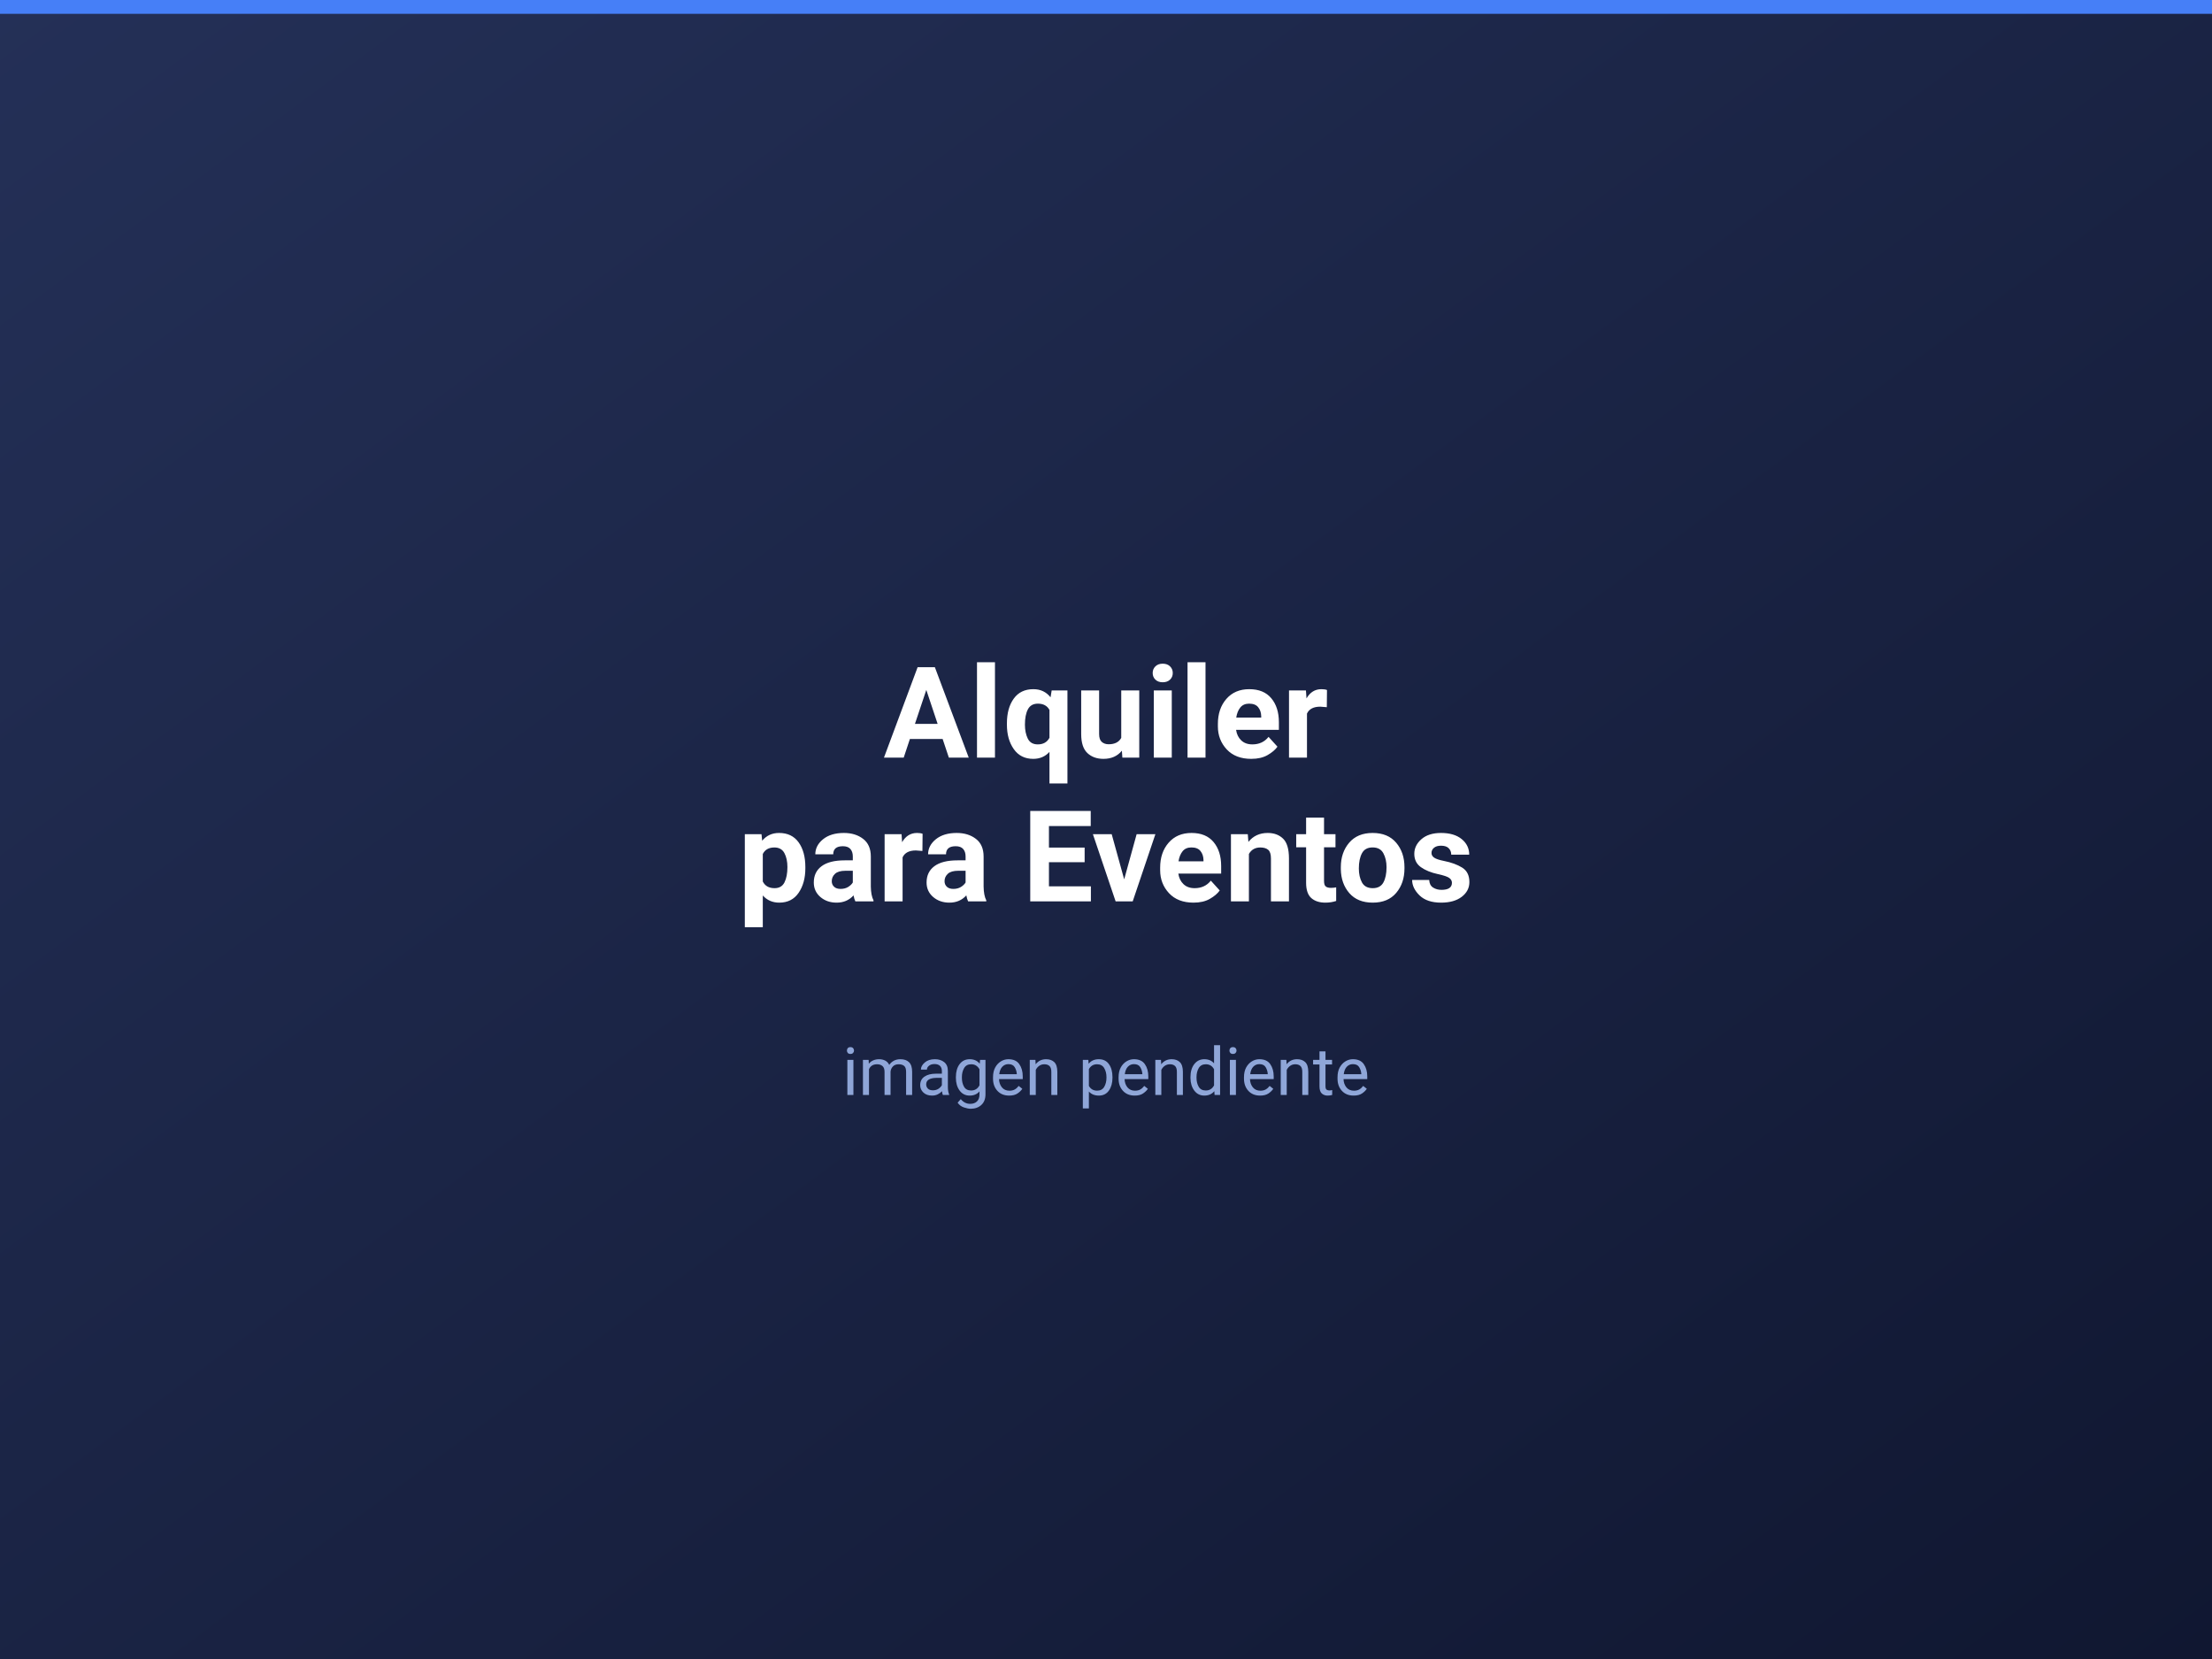
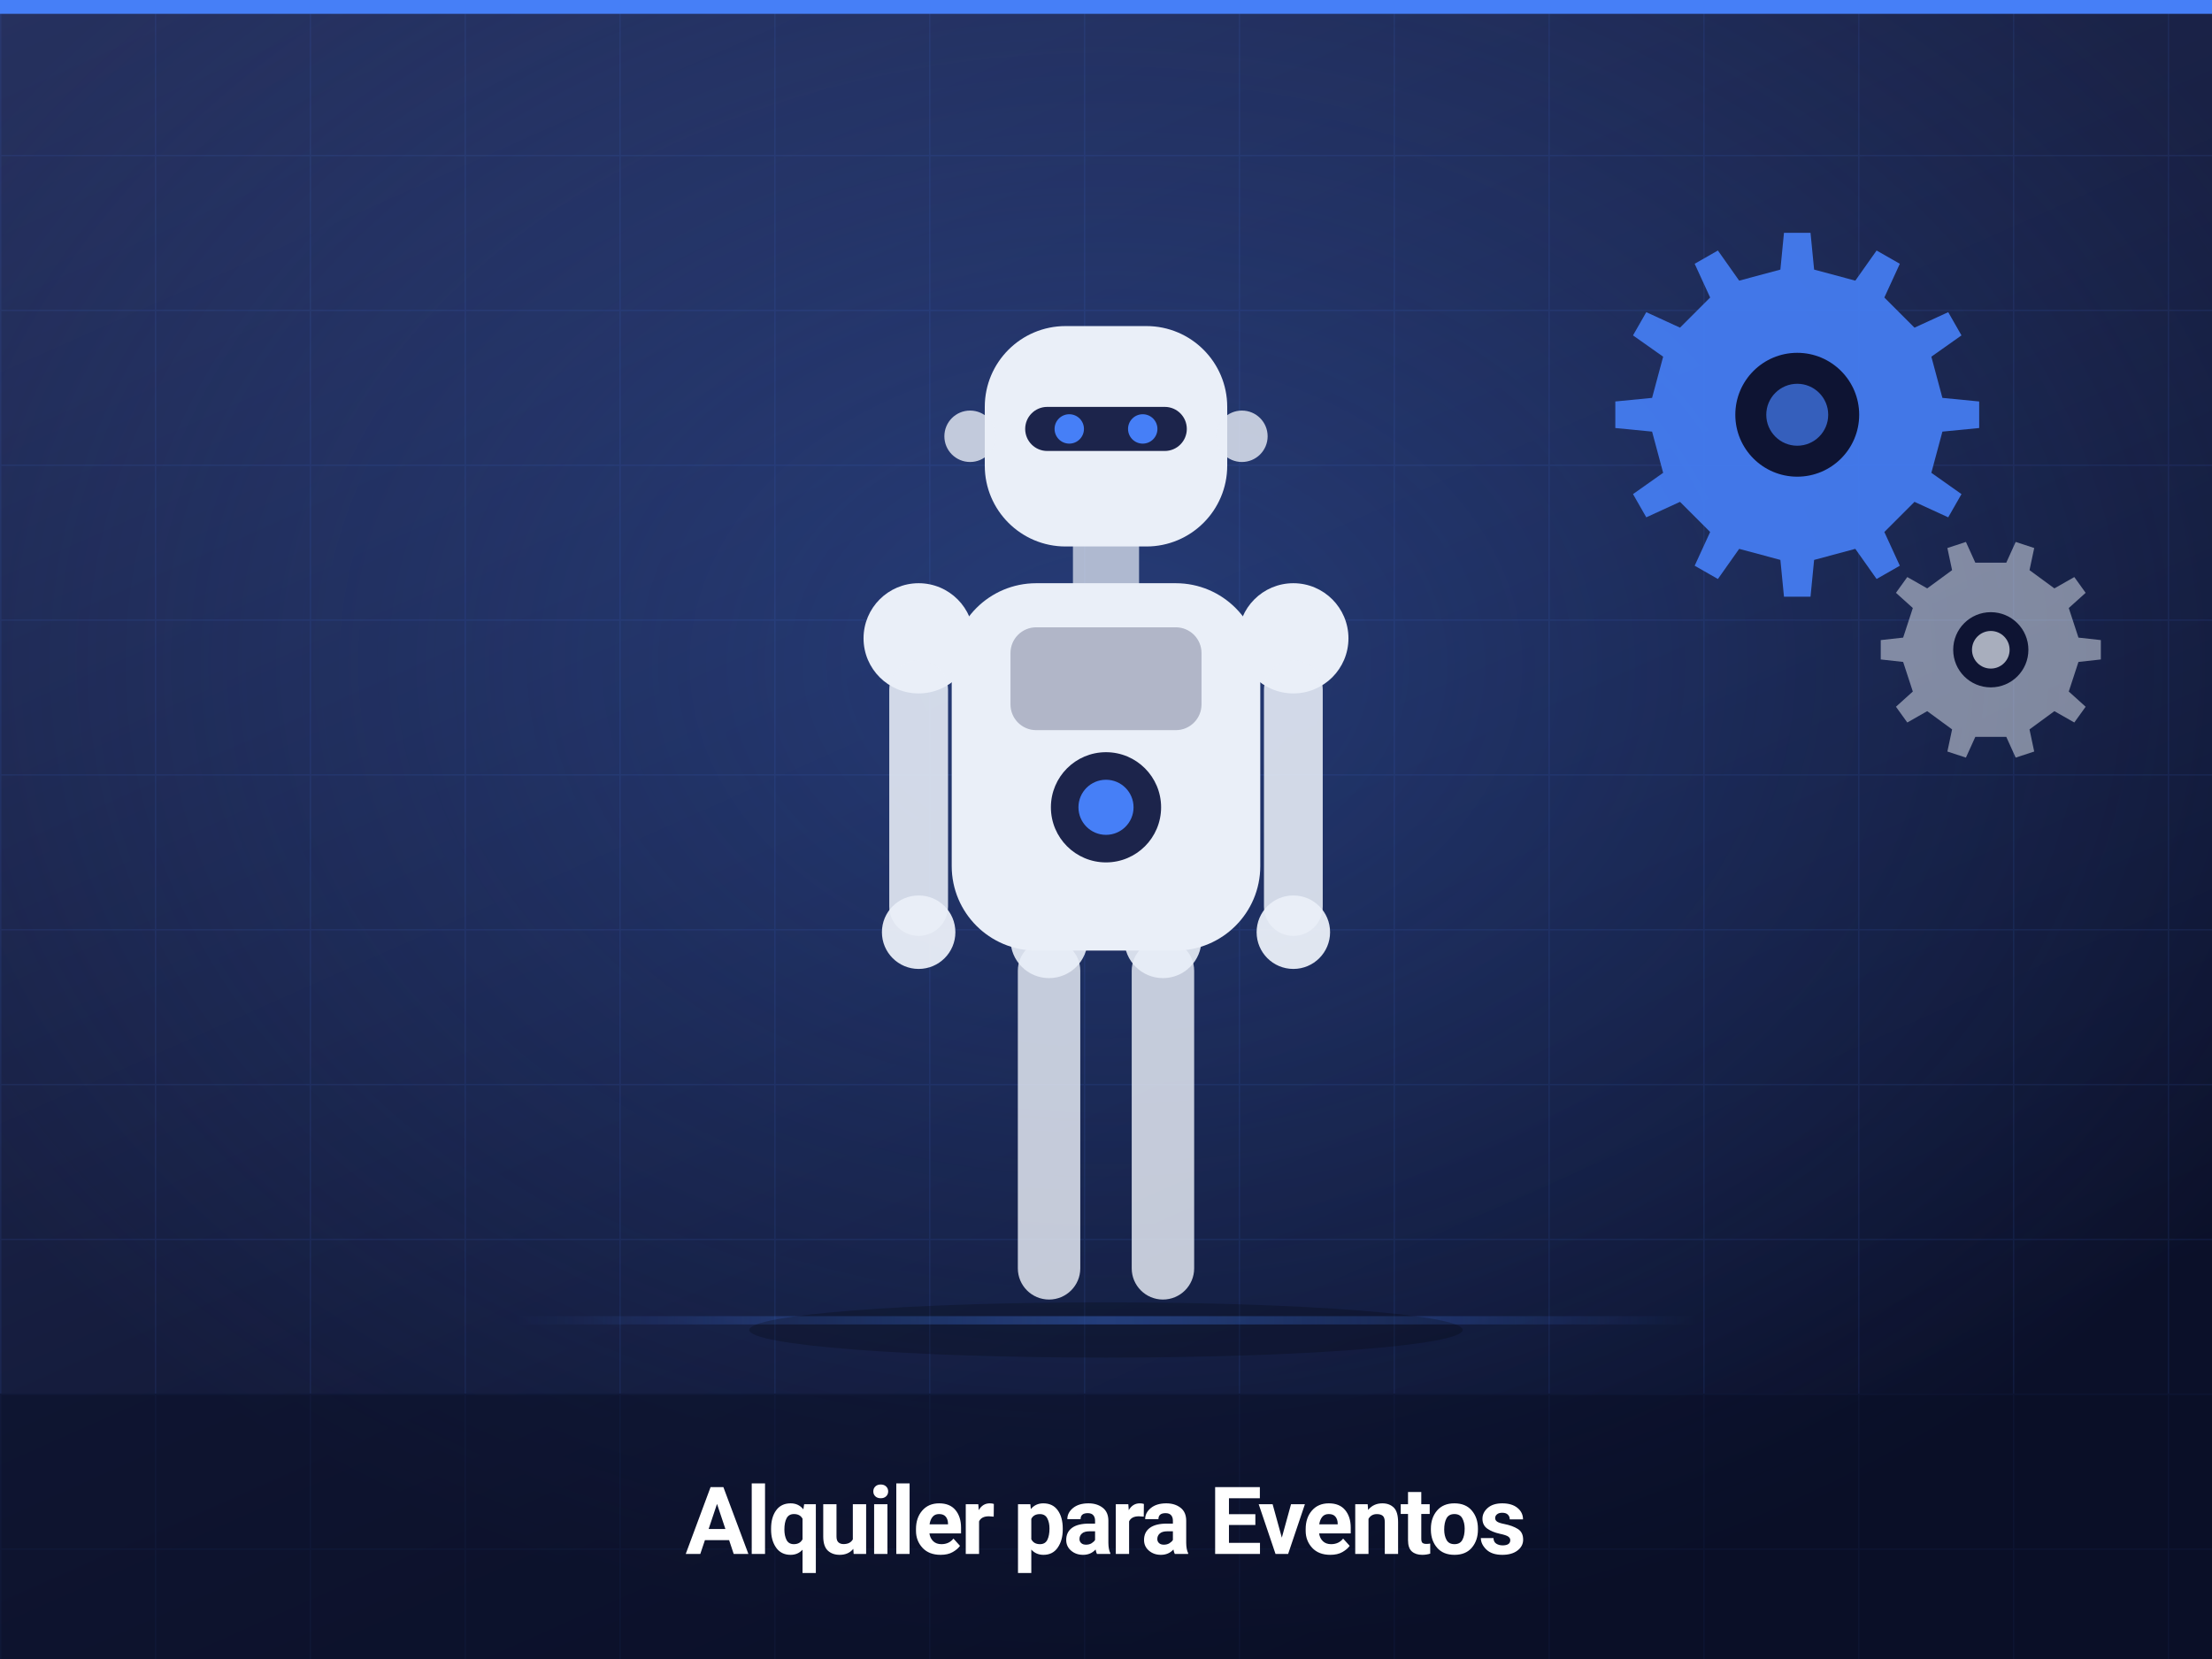
<svg xmlns="http://www.w3.org/2000/svg" viewBox="0 0 800 600" width="800" height="600">
  <defs>
-     <linearGradient id="g" x1="0" y1="0" x2="1" y2="1">
-       <stop offset="0" stop-color="#243057" />
-       <stop offset="1" stop-color="#101731" />
+     <linearGradient id="f" x1="0" y1="0" x2=".6" y2="1">
+       <stop offset="0" stop-color="#26315f" />
+       <stop offset="1" stop-color="#0b1029" />
+     </linearGradient>
+     <radialGradient id="halo" cx="50%" cy="40%" r="60%">
+       <stop offset="0" stop-color="#467ff7" stop-opacity=".28" />
+       <stop offset="1" stop-color="#467ff7" stop-opacity="0" />
+     </radialGradient>
+     <pattern id="rej" width="56" height="56" patternUnits="userSpaceOnUse">
+       <path d="M56 0H0V56" fill="none" stroke="#467ff7" stroke-opacity=".10" />
+     </pattern>
+     <linearGradient id="suelo" x1="0" y1="0" x2="1" y2="0">
+       <stop offset="0" stop-color="#467ff7" stop-opacity="0" />
+       <stop offset=".5" stop-color="#467ff7" stop-opacity=".5" />
+       <stop offset="1" stop-color="#467ff7" stop-opacity="0" />
    </linearGradient>
  </defs>
-   <rect width="800" height="600" fill="url(#g)" />
+   <rect width="800" height="600" fill="url(#f)" />
+   <rect width="800" height="600" fill="url(#rej)" />
+   <rect width="800" height="600" fill="url(#halo)" />
  <rect x="0" y="0" width="800" height="5" fill="#467ff7" />
-   <g font-family="system-ui,-apple-system,Segoe UI,Roboto,sans-serif">
-     <text x="400" y="274" text-anchor="middle" font-size="46" font-weight="700" fill="#ffffff">Alquiler</text>
-     <text x="400" y="326" text-anchor="middle" font-size="46" font-weight="700" fill="#ffffff">para Eventos</text>
-     <text x="400" y="396" text-anchor="middle" font-size="24" fill="#8fa6d8">imagen pendiente</text>
+   <polygon points="702.5,143.9 715.8,145.2 715.8,154.8 702.5,156.1 698.5,171.0 709.4,178.7 704.6,187.1 692.4,181.5 681.5,192.4 687.1,204.6 678.7,209.4 671.0,198.5 656.1,202.5 654.8,215.8 645.2,215.8 643.9,202.5 629.0,198.5 621.3,209.4 612.9,204.6 618.5,192.4 607.6,181.5 595.4,187.1 590.6,178.7 601.5,171.0 597.5,156.1 584.2,154.8 584.2,145.2 597.5,143.9 601.5,129.0 590.6,121.3 595.4,112.9 607.6,118.5 618.5,107.6 612.9,95.4 621.3,90.6 629.0,101.5 643.9,97.5 645.2,84.2 654.8,84.2 656.1,97.5 671.0,101.5 678.7,90.6 687.1,95.4 681.5,107.6 692.4,118.5 704.6,112.9 709.4,121.3 698.5,129.0" fill="#467ff7" opacity="0.9" />
+   <circle cx="650" cy="150" r="22.4" fill="#0e1433" />
+   <circle cx="650" cy="150" r="11.2" fill="#467ff7" opacity=".7" />
+   <polygon points="751.7,230.6 759.8,231.5 759.8,238.5 751.7,239.4 748.2,250.1 754.3,255.6 750.2,261.3 743.0,257.2 734.0,263.8 735.7,271.8 729.0,274.0 725.6,266.5 714.4,266.5 711.0,274.0 704.3,271.8 706.0,263.8 697.0,257.2 689.8,261.3 685.7,255.6 691.8,250.1 688.3,239.4 680.2,238.5 680.2,231.5 688.3,230.6 691.8,219.9 685.7,214.4 689.8,208.7 697.0,212.8 706.0,206.2 704.3,198.2 711.0,196.0 714.4,203.5 725.6,203.5 729.0,196.0 735.7,198.2 734.0,206.2 743.0,212.8 750.2,208.7 754.3,214.4 748.2,219.9" fill="#eaeff8" opacity="0.5" />
+   <circle cx="720" cy="235" r="13.6" fill="#0e1433" />
+   <circle cx="720" cy="235" r="6.8" fill="#eaeff8" opacity=".7" />
+   <rect x="185.0" y="476" width="430" height="3" fill="url(#suelo)" />
+   <ellipse cx="400" cy="481" rx="129.0" ry="10" fill="#000" opacity=".22" />
+   <g opacity="1.0">
+     <rect x="368.114" y="339.8" width="22.586" height="130.2" rx="11.293" fill="#eaeff8" opacity=".82" />
+     <circle cx="379.407" cy="339.8" r="13.95" fill="#eaeff8" opacity=".9" />
+     <rect x="409.3" y="339.8" width="22.586" height="130.2" rx="11.293" fill="#eaeff8" opacity=".82" />
+     <circle cx="420.593" cy="339.8" r="13.95" fill="#eaeff8" opacity=".9" />
+     <rect x="344.2" y="210.929" width="111.6" height="132.857" rx="30.557" fill="#eaeff8" />
+     <rect x="365.457" y="226.871" width="69.086" height="37.2" rx="9.3" fill="#1c244b" opacity=".28" />
+     <circle cx="400" cy="291.971" r="19.929" fill="#1c244b" />
+     <circle cx="400" cy="291.971" r="9.964" fill="#467ff7" />
+     <circle cx="332.243" cy="230.857" r="19.929" fill="#eaeff8" />
+     <rect x="321.614" y="238.829" width="21.257" height="99.643" rx="10.629" fill="#eaeff8" opacity=".88" />
+     <circle cx="332.243" cy="337.143" r="13.286" fill="#eaeff8" opacity=".95" />
+     <circle cx="467.757" cy="230.857" r="19.929" fill="#eaeff8" />
+     <rect x="457.129" y="238.829" width="21.257" height="99.643" rx="10.629" fill="#eaeff8" opacity=".88" />
+     <circle cx="467.757" cy="337.143" r="13.286" fill="#eaeff8" opacity=".95" />
+     <rect x="388.043" y="194.986" width="23.914" height="18.6" fill="#eaeff8" opacity=".7" />
+     <rect x="356.157" y="117.929" width="87.686" height="79.714" rx="29.229" fill="#eaeff8" />
+     <rect x="370.771" y="147.157" width="58.457" height="15.943" rx="7.971" fill="#1c244b" />
+     <circle cx="386.714" cy="155.129" r="5.314" fill="#467ff7" />
+     <circle cx="413.286" cy="155.129" r="5.314" fill="#467ff7" />
+     <circle cx="350.843" cy="157.786" r="9.3" fill="#eaeff8" opacity=".8" />
+     <circle cx="449.157" cy="157.786" r="9.3" fill="#eaeff8" opacity=".8" />
  </g>
+   <rect x="0" y="504" width="800" height="96" fill="#0a0f26" opacity=".55" />
+   <text x="400.0" y="562" text-anchor="middle" font-family="system-ui,-apple-system,Segoe UI,Roboto,Helvetica,Arial,sans-serif" font-size="34" font-weight="700" fill="#ffffff" letter-spacing="-1">Alquiler para Eventos</text>
</svg>
